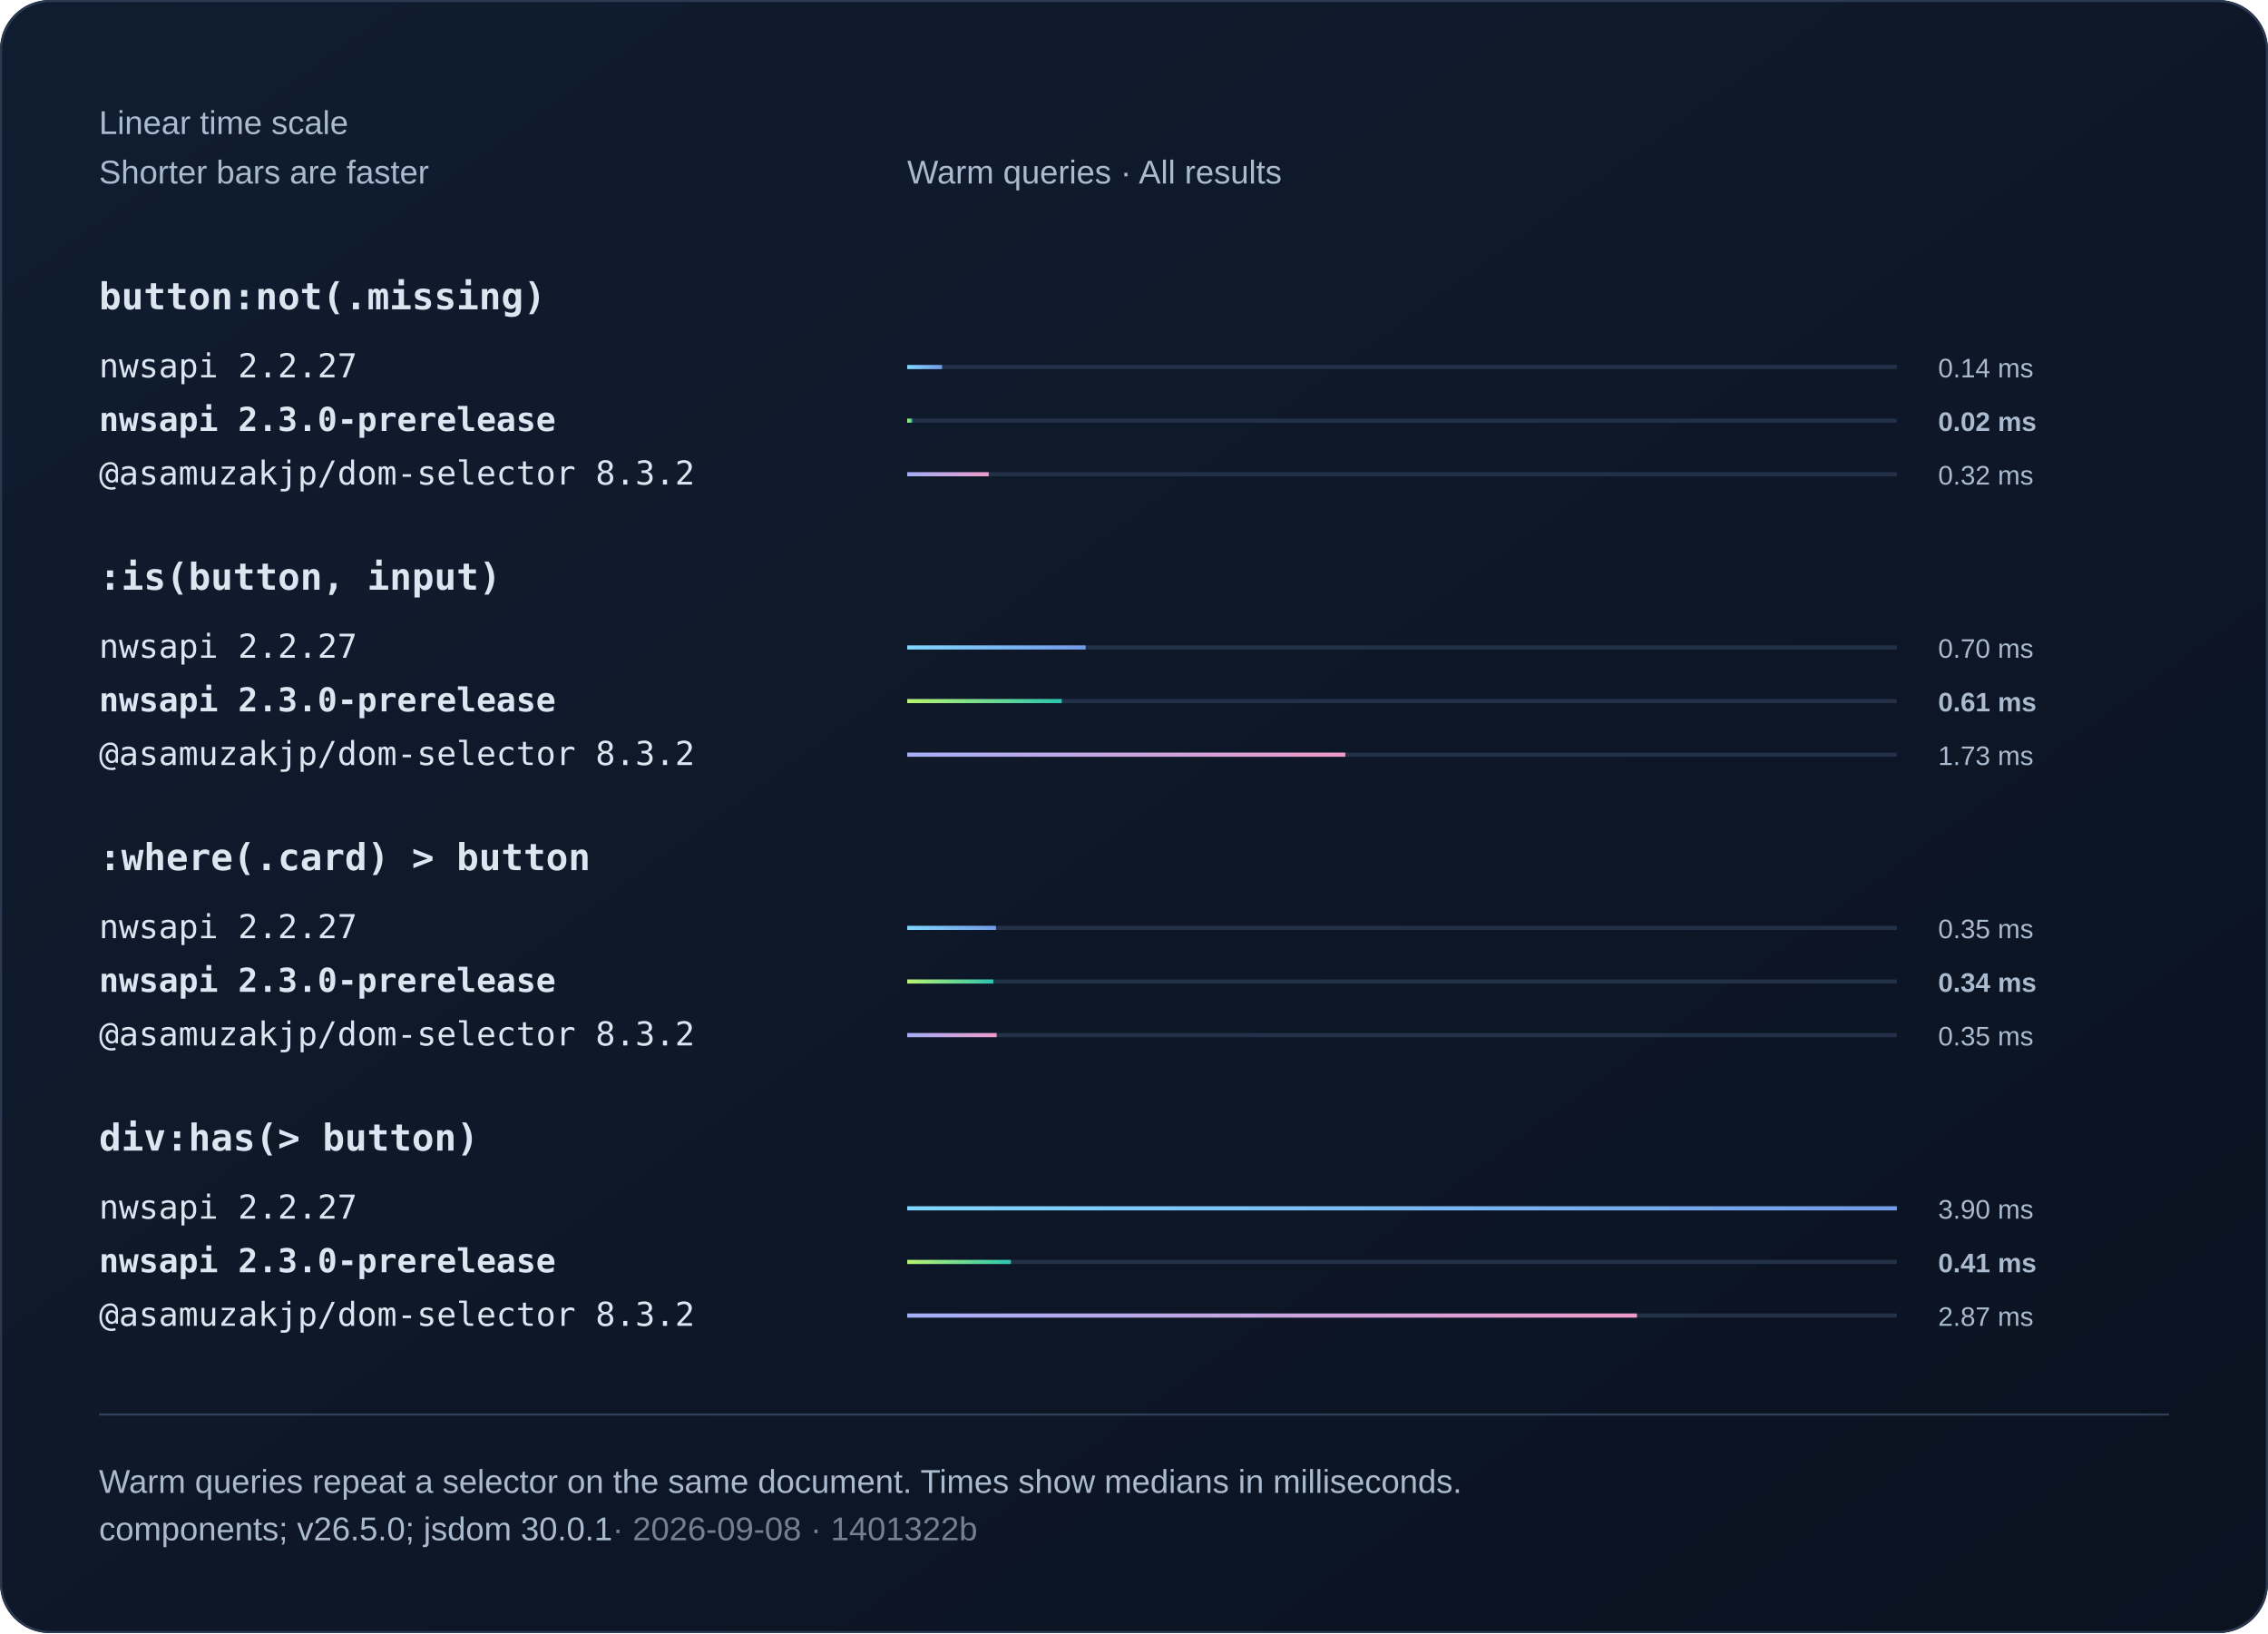
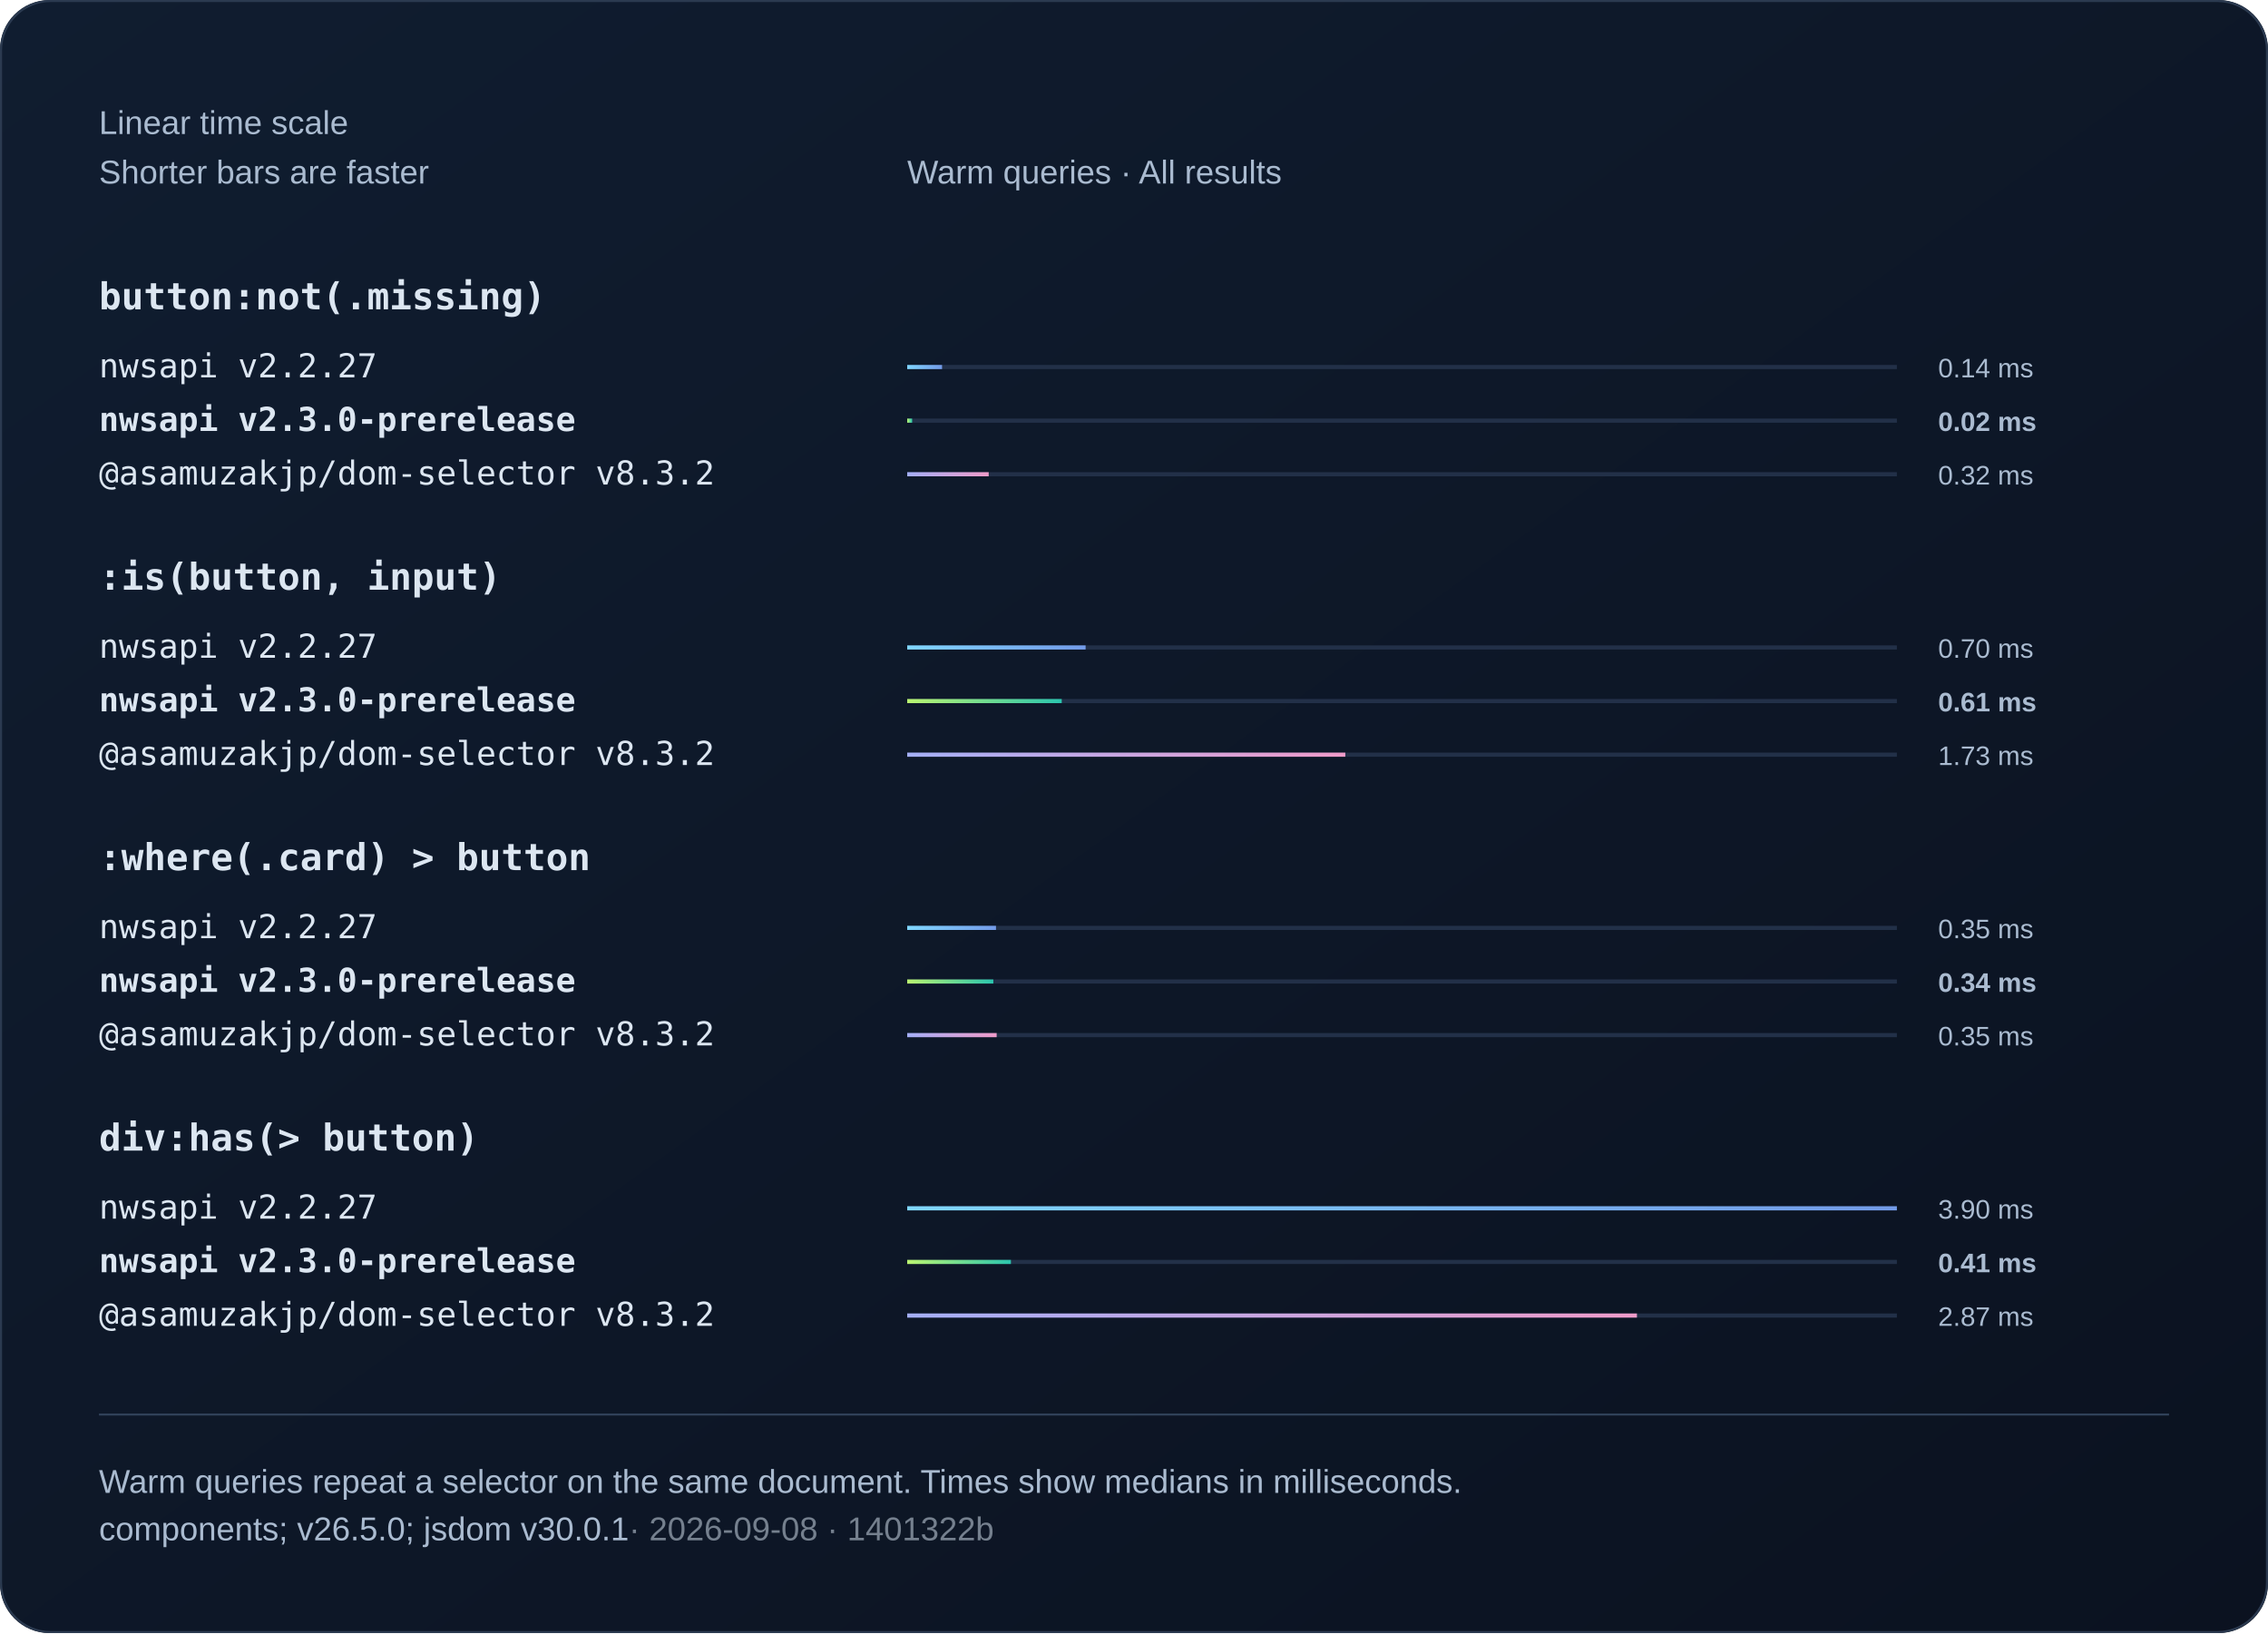
<svg xmlns="http://www.w3.org/2000/svg" width="1100" height="792" viewBox="0 0 1100 792" role="img">
  <defs>
    <linearGradient id="bg" x2="1" y2="1">
      <stop stop-color="#101d30" />
      <stop offset="1" stop-color="#0b1220" />
    </linearGradient>
    <linearGradient id="series0">
      <stop stop-color="#80d7ff" />
      <stop offset="1" stop-color="#739be8" />
    </linearGradient>
    <linearGradient id="series1">
      <stop stop-color="#baf471" />
      <stop offset="1" stop-color="#2bc5ae" />
    </linearGradient>
    <linearGradient id="series2">
      <stop stop-color="#a4aff7" />
      <stop offset="1" stop-color="#ef9bc9" />
    </linearGradient>
  </defs>
  <style>text{font-family:Arial,Helvetica,sans-serif;fill:#f0f5fa}
.muted{fill:#aabbd0;font:16px Arial,Helvetica,sans-serif}
.code{font:18px Consolas,Menlo,monospace;fill:#dce6f1}
.note .code{font:16px Consolas,Menlo,monospace}
.comparison{font-size:14px;font-variant-numeric:tabular-nums}
.tick{fill:#aabbd0;font-size:12px}
.time{fill:#aabbd0;font-size:13px;font-variant-numeric:tabular-nums}
.engine{font-size:16px}.selector{font-weight:600}.bar{transform-box:fill-box;transform-origin:left center;animation:fill 800ms ease-out 1 both}@keyframes fill{from{transform:scaleX(0)}to{transform:scaleX(1)}}@media(prefers-reduced-motion:reduce){.bar{animation:none}}</style>
  <rect width="1100" height="792" rx="24" fill="url(#bg)" />
  <rect x=".5" y=".5" width="1099" height="791" rx="24" fill="none" stroke="#2b3a50" />
  <text x="48" y="65" class="muted">Linear time scale</text>
  <text x="48" y="89" class="muted">Shorter bars are faster</text>
  <text x="440" y="89" class="muted">Warm queries · All results</text>
  <text x="48" y="150" class="code selector">button:not(.missing)</text>
  <g>
-     <text x="48" y="183" class="code engine">nwsapi 2.2.27</text>
+     <text x="48" y="183" class="code engine">nwsapi v2.2.27</text>
    <path d="M440 178h480" stroke="#223048" stroke-width="2" />
    <rect class="bar" x="440" y="177" width="16.91" height="2" fill="url(#series0)" />
    <text x="940" y="183" class="time">0.14 ms</text>
  </g>
  <g>
-     <text x="48" y="209" class="code engine" style="font-weight:700">nwsapi 2.3.0-prerelease</text>
+     <text x="48" y="209" class="code engine" style="font-weight:700">nwsapi v2.3.0-prerelease</text>
    <path d="M440 204h480" stroke="#223048" stroke-width="2" />
    <rect class="bar" x="440" y="203" width="2.41" height="2" fill="url(#series1)" />
    <text x="940" y="209" class="time" style="font-weight:700">0.02 ms</text>
  </g>
  <g>
-     <text x="48" y="235" class="code engine">@asamuzakjp/dom-selector 8.3.2</text>
+     <text x="48" y="235" class="code engine">@asamuzakjp/dom-selector v8.3.2</text>
    <path d="M440 230h480" stroke="#223048" stroke-width="2" />
    <rect class="bar" x="440" y="229" width="39.53" height="2" fill="url(#series2)" />
    <text x="940" y="235" class="time">0.32 ms</text>
  </g>
  <text x="48" y="286" class="code selector">:is(button, input)</text>
  <g>
-     <text x="48" y="319" class="code engine">nwsapi 2.2.27</text>
+     <text x="48" y="319" class="code engine">nwsapi v2.2.27</text>
    <path d="M440 314h480" stroke="#223048" stroke-width="2" />
    <rect class="bar" x="440" y="313" width="86.53" height="2" fill="url(#series0)" />
    <text x="940" y="319" class="time">0.70 ms</text>
  </g>
  <g>
-     <text x="48" y="345" class="code engine" style="font-weight:700">nwsapi 2.3.0-prerelease</text>
+     <text x="48" y="345" class="code engine" style="font-weight:700">nwsapi v2.3.0-prerelease</text>
    <path d="M440 340h480" stroke="#223048" stroke-width="2" />
    <rect class="bar" x="440" y="339" width="74.95" height="2" fill="url(#series1)" />
    <text x="940" y="345" class="time" style="font-weight:700">0.61 ms</text>
  </g>
  <g>
-     <text x="48" y="371" class="code engine">@asamuzakjp/dom-selector 8.3.2</text>
+     <text x="48" y="371" class="code engine">@asamuzakjp/dom-selector v8.3.2</text>
    <path d="M440 366h480" stroke="#223048" stroke-width="2" />
    <rect class="bar" x="440" y="365" width="212.49" height="2" fill="url(#series2)" />
    <text x="940" y="371" class="time">1.73 ms</text>
  </g>
  <text x="48" y="422" class="code selector">:where(.card) &gt; button</text>
  <g>
-     <text x="48" y="455" class="code engine">nwsapi 2.2.27</text>
+     <text x="48" y="455" class="code engine">nwsapi v2.2.27</text>
    <path d="M440 450h480" stroke="#223048" stroke-width="2" />
    <rect class="bar" x="440" y="449" width="43.06" height="2" fill="url(#series0)" />
    <text x="940" y="455" class="time">0.35 ms</text>
  </g>
  <g>
-     <text x="48" y="481" class="code engine" style="font-weight:700">nwsapi 2.3.0-prerelease</text>
+     <text x="48" y="481" class="code engine" style="font-weight:700">nwsapi v2.3.0-prerelease</text>
    <path d="M440 476h480" stroke="#223048" stroke-width="2" />
    <rect class="bar" x="440" y="475" width="41.77" height="2" fill="url(#series1)" />
    <text x="940" y="481" class="time" style="font-weight:700">0.34 ms</text>
  </g>
  <g>
-     <text x="48" y="507" class="code engine">@asamuzakjp/dom-selector 8.3.2</text>
+     <text x="48" y="507" class="code engine">@asamuzakjp/dom-selector v8.3.2</text>
    <path d="M440 502h480" stroke="#223048" stroke-width="2" />
    <rect class="bar" x="440" y="501" width="43.39" height="2" fill="url(#series2)" />
    <text x="940" y="507" class="time">0.35 ms</text>
  </g>
  <text x="48" y="558" class="code selector">div:has(&gt; button)</text>
  <g>
-     <text x="48" y="591" class="code engine">nwsapi 2.2.27</text>
+     <text x="48" y="591" class="code engine">nwsapi v2.2.27</text>
    <path d="M440 586h480" stroke="#223048" stroke-width="2" />
    <rect class="bar" x="440" y="585" width="480" height="2" fill="url(#series0)" />
    <text x="940" y="591" class="time">3.90 ms</text>
  </g>
  <g>
-     <text x="48" y="617" class="code engine" style="font-weight:700">nwsapi 2.3.0-prerelease</text>
+     <text x="48" y="617" class="code engine" style="font-weight:700">nwsapi v2.3.0-prerelease</text>
    <path d="M440 612h480" stroke="#223048" stroke-width="2" />
    <rect class="bar" x="440" y="611" width="50.3" height="2" fill="url(#series1)" />
    <text x="940" y="617" class="time" style="font-weight:700">0.41 ms</text>
  </g>
  <g>
-     <text x="48" y="643" class="code engine">@asamuzakjp/dom-selector 8.3.2</text>
+     <text x="48" y="643" class="code engine">@asamuzakjp/dom-selector v8.3.2</text>
    <path d="M440 638h480" stroke="#223048" stroke-width="2" />
    <rect class="bar" x="440" y="637" width="353.93" height="2" fill="url(#series2)" />
    <text x="940" y="643" class="time">2.87 ms</text>
  </g>
  <path d="M48 686h1004" stroke="#304159" />
  <text x="48" y="724" class="muted">Warm queries repeat a selector on the same document. Times show medians in milliseconds.</text>
-   <text x="48" y="747" class="muted">components; v26.5.0; jsdom 30.0.1<tspan fill="#75808e"> · 2026-09-08 · 1401322b</tspan>
+   <text x="48" y="747" class="muted">components; v26.5.0; jsdom v30.0.1<tspan fill="#75808e"> · 2026-09-08 · 1401322b</tspan>
  </text>
</svg>
